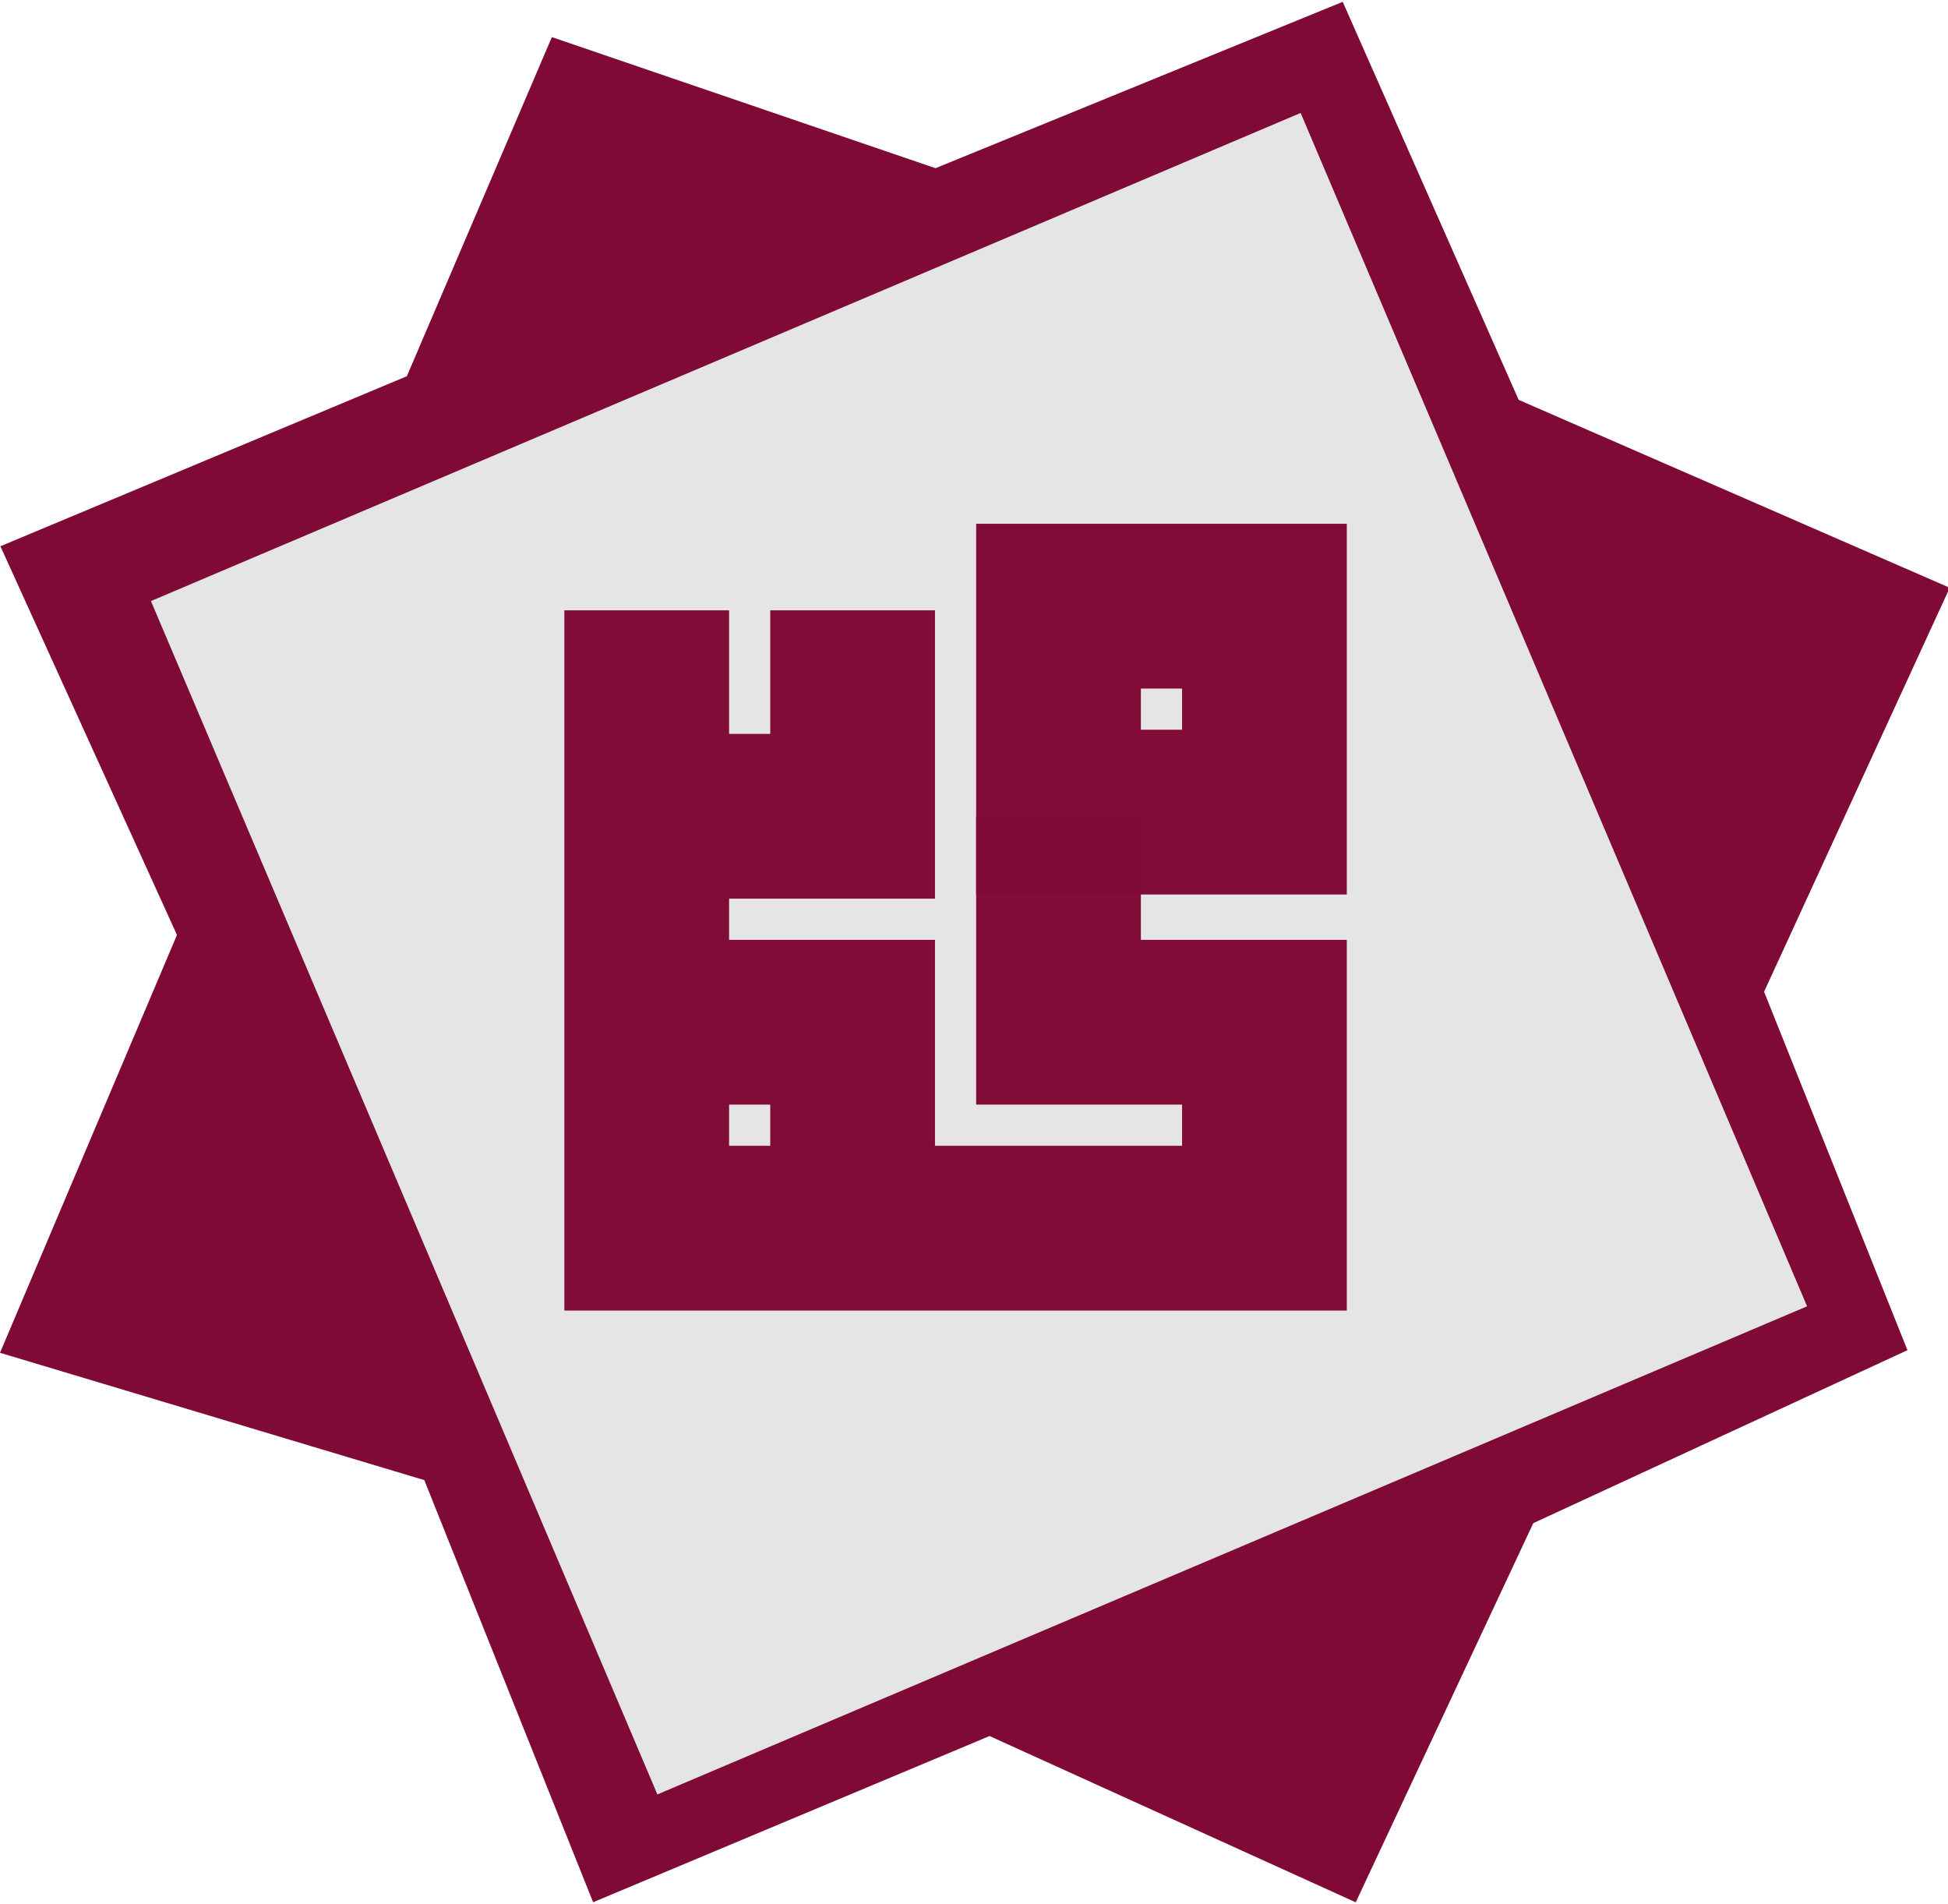
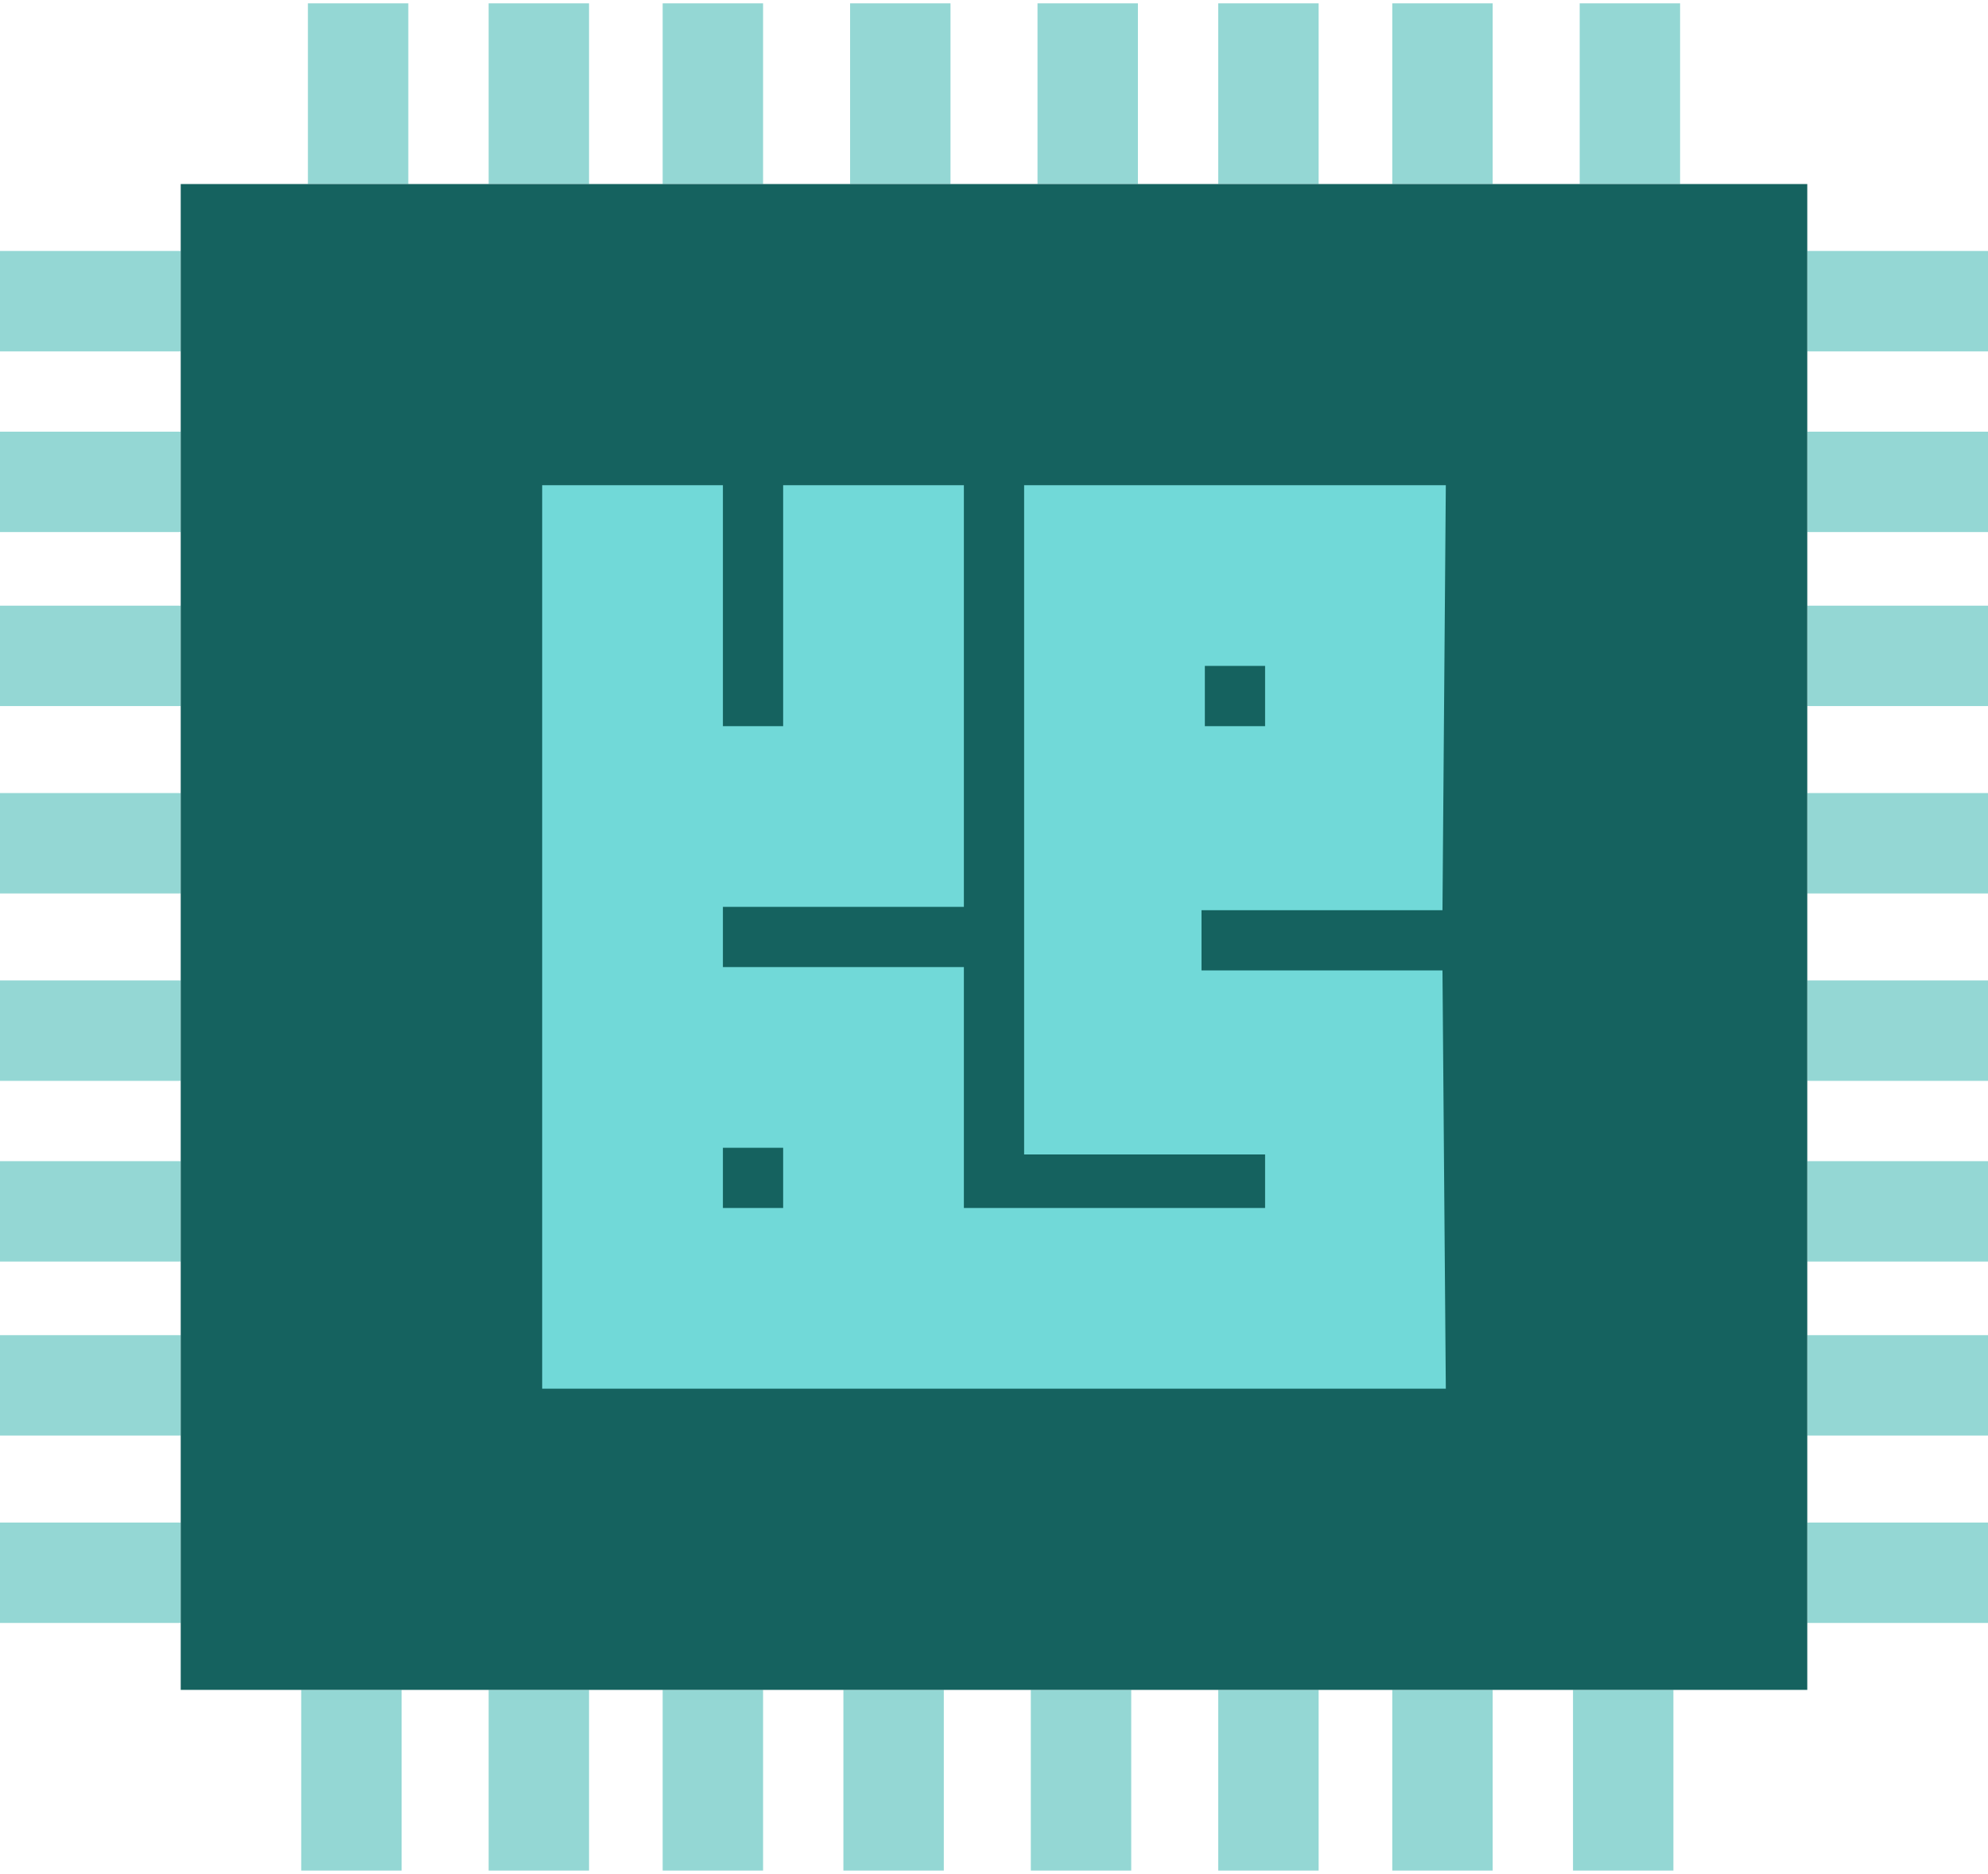
- <svg xmlns="http://www.w3.org/2000/svg" width="13.35mm" height="13.045mm" viewBox="0 0 47.303 46.222" id="svg2" version="1.1">
-   <defs id="defs4">
-     <marker style="overflow:visible" id="marker4480" refX="0" refY="0" orient="auto">
-       <path transform="matrix(0.8,0,0,0.8,10,0)" style="fill:#7f0a35;fill-opacity:1;fill-rule:evenodd;stroke:#7f0a35;stroke-width:1pt;stroke-opacity:1" d="M 0,0 5,-5 -12.5,0 5,5 0,0 Z" id="path4482" />
-     </marker>
-   </defs>
-   <g id="layer2" style="display:inline" transform="translate(0,-1006.14)">
-     <path style="fill:#7f0a35;fill-opacity:1;fill-rule:evenodd;stroke:#7f0a35;stroke-width:1px;stroke-linecap:butt;stroke-linejoin:miter;stroke-opacity:1" d="m 0.678,1019.664 4.165,9.167 -4.165,9.833 10,3 4,10 9.359,-3.923 8.641,3.923 4.179,-8.923 8.821,-4.077 -3.385,-8.461 4.385,-9.539 -10.179,-4.436 -4.155,-9.397 -9.612,3.926 -9.054,-3.093 -3.419,7.993 z" id="frame" />
-     <rect style="opacity:1;fill:#e5e5e5;fill-opacity:1;fill-rule:nonzero;stroke:#e5e5e5;stroke-width:2.5;stroke-miterlimit:4;stroke-dasharray:none;stroke-opacity:1" id="rect4194" width="27.829" height="28.974" x="-394.208" y="942.271" transform="matrix(0.9205049,-0.3907311,0.3907311,0.9205049,0,0)" ry="0" />
-     <g id="g4177">
-       <path id="name" d="m 25.704,1020.856 0,5 5,0 0,-5 z" style="opacity:0.99;fill:none;fill-rule:evenodd;stroke:#7f0a35;stroke-width:4;stroke-linecap:butt;stroke-linejoin:miter;stroke-miterlimit:16.3;stroke-dasharray:none;stroke-dashoffset:0;stroke-opacity:1" />
-       <path id="path4198" d="m 25.704,1025.957 0,5 5,0 0,5 -15,0 0,-5 5,0 0,5 -5,0 0,-15 0,5 5,0 0,-5" style="opacity:0.99;fill:none;fill-rule:evenodd;stroke:#7f0a35;stroke-width:4;stroke-linecap:butt;stroke-linejoin:miter;stroke-miterlimit:16.3;stroke-dasharray:none;stroke-dashoffset:0;stroke-opacity:1" />
-     </g>
+ <svg xmlns="http://www.w3.org/2000/svg" version="1.1" id="icon" x="0px" y="0px" viewBox="0 0 297 280" style="enable-background:new 0 0 297 280;" xml:space="preserve">
+   <style type="text/css">
+ 	.st0{fill:none;stroke:#94D7D4;stroke-width:15;}
+ 	.st1{fill:#15625F;}
+ 	.st2{fill:#71D9D8;}
+ </style>
+   <g>
+     <line class="st0" x1="80.5" y1="27.5" x2="80.5" y2="0.5" />
+     <line class="st0" x1="162.5" y1="27.5" x2="162.5" y2="0.5" />
+     <line class="st0" x1="189.5" y1="27.5" x2="189.5" y2="0.5" />
+     <line class="st0" x1="215.5" y1="27.5" x2="215.5" y2="0.5" />
+     <line class="st0" x1="243.5" y1="27.5" x2="243.5" y2="0.5" />
+     <line class="st0" x1="134.5" y1="27.5" x2="134.5" y2="0.5" />
+     <line class="st0" x1="106.5" y1="27.5" x2="106.5" y2="0.5" />
+     <line class="st0" x1="53.5" y1="27.5" x2="53.5" y2="0.5" />
  </g>
+   <g>
+     <line class="st0" x1="270" y1="72" x2="297" y2="72" />
+     <line class="st0" x1="270" y1="154" x2="297" y2="154" />
+     <line class="st0" x1="270" y1="181" x2="297" y2="181" />
+     <line class="st0" x1="270" y1="207" x2="297" y2="207" />
+     <line class="st0" x1="270" y1="235" x2="297" y2="235" />
+     <line class="st0" x1="270" y1="126" x2="297" y2="126" />
+     <line class="st0" x1="270" y1="98" x2="297" y2="98" />
+     <line class="st0" x1="270" y1="45" x2="297" y2="45" />
+   </g>
+   <g>
+     <line class="st0" x1="0" y1="72" x2="27" y2="72" />
+     <line class="st0" x1="0" y1="154" x2="27" y2="154" />
+     <line class="st0" x1="0" y1="181" x2="27" y2="181" />
+     <line class="st0" x1="0" y1="207" x2="27" y2="207" />
+     <line class="st0" x1="0" y1="235" x2="27" y2="235" />
+     <line class="st0" x1="0" y1="126" x2="27" y2="126" />
+     <line class="st0" x1="0" y1="98" x2="27" y2="98" />
+     <line class="st0" x1="0" y1="45" x2="27" y2="45" />
+   </g>
+   <g>
+     <line class="st0" x1="215.5" y1="252.5" x2="215.5" y2="279.5" />
+     <line class="st0" x1="133.5" y1="252.5" x2="133.5" y2="279.5" />
+     <line class="st0" x1="106.5" y1="252.5" x2="106.5" y2="279.5" />
+     <line class="st0" x1="80.5" y1="252.5" x2="80.5" y2="279.5" />
+     <line class="st0" x1="52.5" y1="252.5" x2="52.5" y2="279.5" />
+     <line class="st0" x1="161.5" y1="252.5" x2="161.5" y2="279.5" />
+     <line class="st0" x1="189.5" y1="252.5" x2="189.5" y2="279.5" />
+     <line class="st0" x1="242.5" y1="252.5" x2="242.5" y2="279.5" />
+   </g>
+   <path class="st1" d="M27,27.5h243v225H27V27.5z" />
+   <path class="st2" d="M179.5,145v-9h36l0.5-63.5h-63v100h36v8h-45v-36h-36v-9h36v-63h-27v36h-9v-36H81v135h135l-0.5-62.5H179.5z   M180,99.5h9v9h-9V99.5z M117,180.5h-9v-9h9V180.5z" />
</svg>
